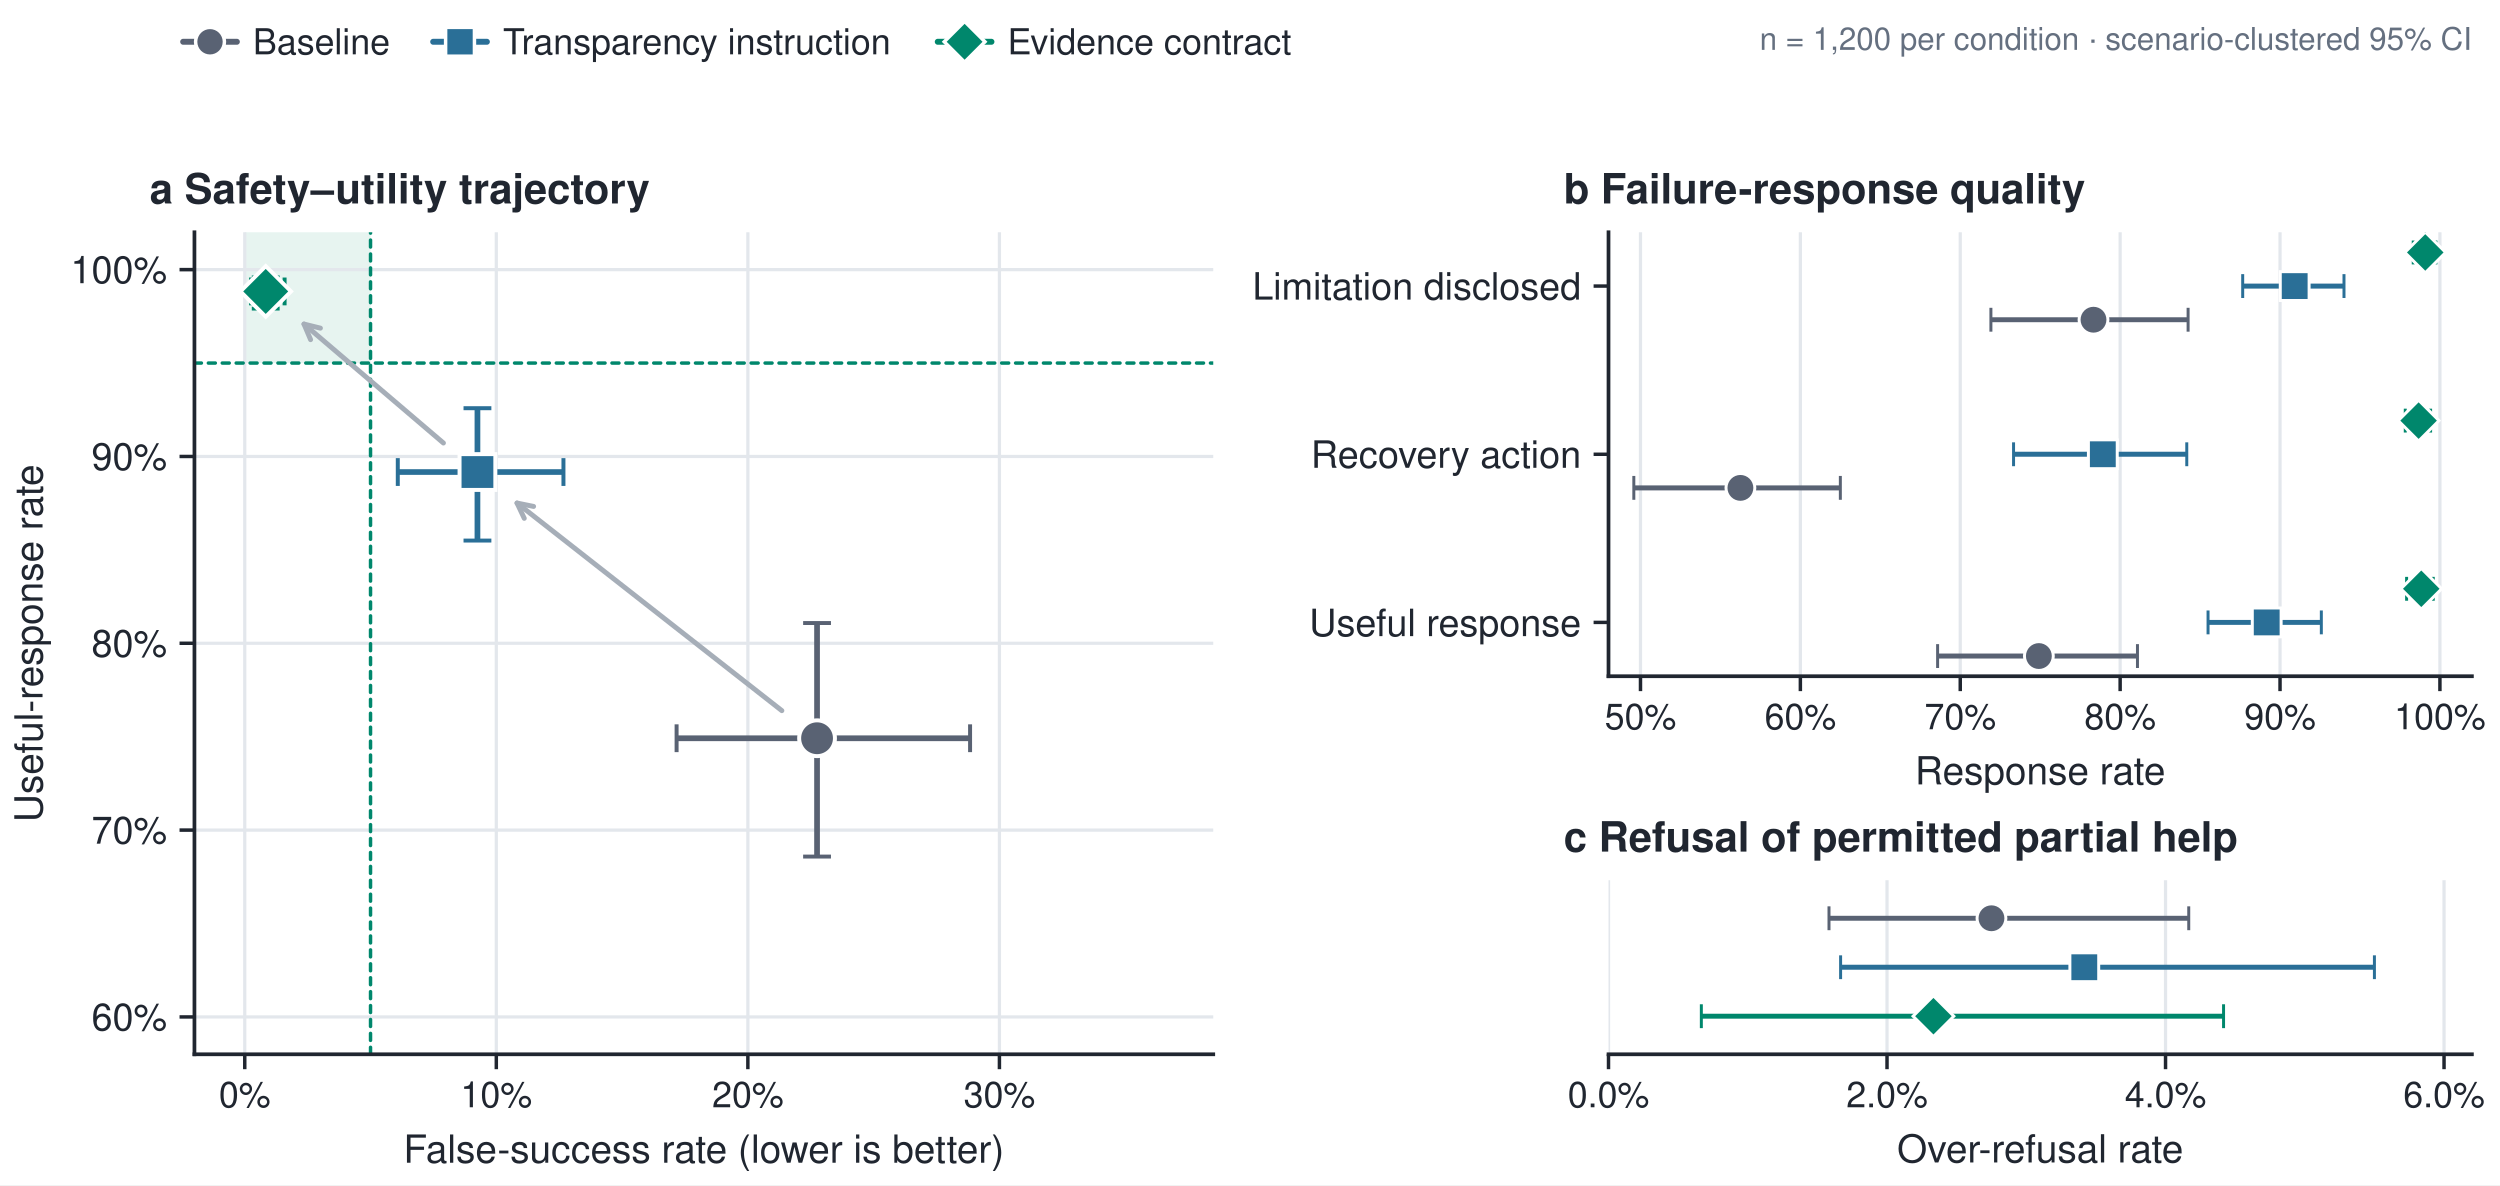
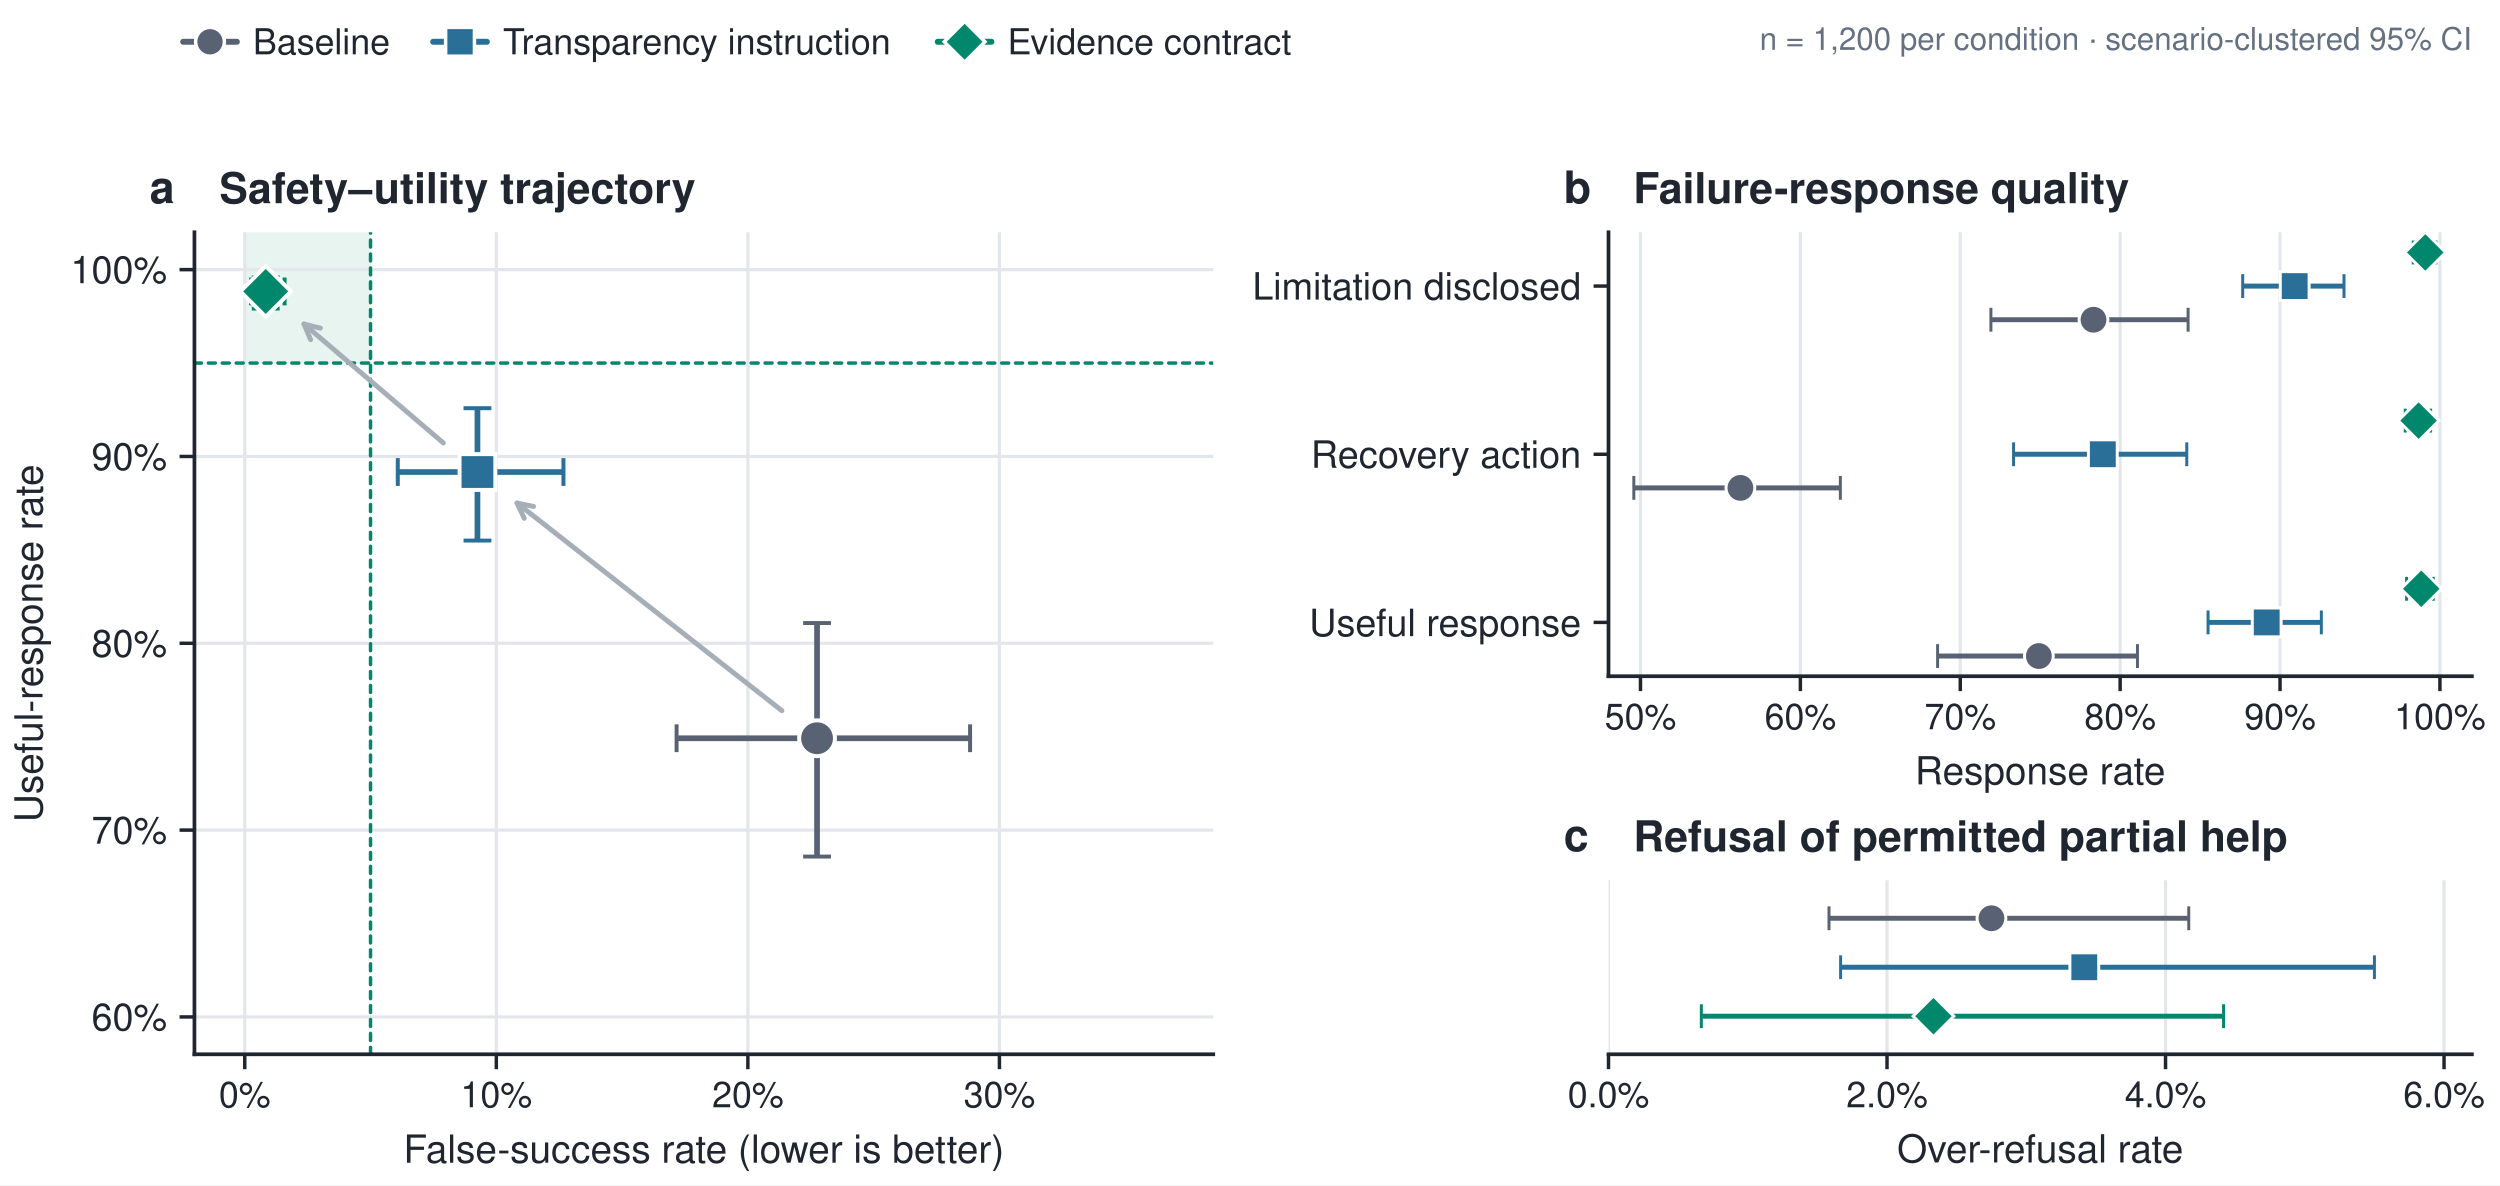
<svg xmlns="http://www.w3.org/2000/svg" xmlns:xlink="http://www.w3.org/1999/xlink" width="502.943pt" height="238.422pt" viewBox="0 0 502.943 238.422" version="1.1">
  <defs>
    <style type="text/css">*{stroke-linejoin: round; stroke-linecap: butt}</style>
  </defs>
  <g id="figure_1">
    <g id="patch_1">
      <path d="M 0 238.422 L 502.943 238.422 L 502.943 0 L 0 0 z " style="fill: #ffffff" />
    </g>
    <g id="axes_1">
      <g id="patch_2">
        <path d="M 39.117 212.098 L 244.077 212.098 L 244.077 46.728 L 39.117 46.728 z " style="fill: #ffffff" />
      </g>
      <g id="patch_3">
        <path d="M 49.239 73.037 L 74.542 73.037 L 74.542 46.728 L 49.239 46.728 z " clip-path="url(#pfae1d00a27)" style="fill: #e7f4f0" />
      </g>
      <g id="matplotlib.axis_1">
        <g id="xtick_1">
          <g id="line2d_1">
            <path d="M 49.239 212.098 L 49.239 46.728 " clip-path="url(#pfae1d00a27)" style="fill: none; stroke: #e3e7ec; stroke-width: 0.65; stroke-linecap: round" />
          </g>
          <g id="line2d_2">
            <defs>
              <path id="m3d1d67baf1" d="M 0 0 L 0 3 " style="stroke: #202630; stroke-width: 0.7" />
            </defs>
            <g>
              <use xlink:href="#m3d1d67baf1" x="49.239" y="212.098" style="fill: #202630; stroke: #202630; stroke-width: 0.7" />
            </g>
          </g>
          <g id="text_1">
            <text style="fill: #202630; font: 7.2px 'Helvetica', 'Arial', 'Liberation Sans', 'DejaVu Sans', sans-serif; text-anchor: middle" x="49.239" y="222.762" transform="rotate(-0 49.23878 222.7625)">0%</text>
          </g>
        </g>
        <g id="xtick_2">
          <g id="line2d_3">
            <path d="M 99.846 212.098 L 99.846 46.728 " clip-path="url(#pfae1d00a27)" style="fill: none; stroke: #e3e7ec; stroke-width: 0.65; stroke-linecap: round" />
          </g>
          <g id="line2d_4">
            <g>
              <use xlink:href="#m3d1d67baf1" x="99.846" y="212.098" style="fill: #202630; stroke: #202630; stroke-width: 0.7" />
            </g>
          </g>
          <g id="text_2">
            <text style="fill: #202630; font: 7.2px 'Helvetica', 'Arial', 'Liberation Sans', 'DejaVu Sans', sans-serif; text-anchor: middle" x="99.846" y="222.762" transform="rotate(-0 99.84614 222.7625)">10%</text>
          </g>
        </g>
        <g id="xtick_3">
          <g id="line2d_5">
            <path d="M 150.453 212.098 L 150.453 46.728 " clip-path="url(#pfae1d00a27)" style="fill: none; stroke: #e3e7ec; stroke-width: 0.65; stroke-linecap: round" />
          </g>
          <g id="line2d_6">
            <g>
              <use xlink:href="#m3d1d67baf1" x="150.453" y="212.098" style="fill: #202630; stroke: #202630; stroke-width: 0.7" />
            </g>
          </g>
          <g id="text_3">
            <text style="fill: #202630; font: 7.2px 'Helvetica', 'Arial', 'Liberation Sans', 'DejaVu Sans', sans-serif; text-anchor: middle" x="150.453" y="222.762" transform="rotate(-0 150.4535 222.7625)">20%</text>
          </g>
        </g>
        <g id="xtick_4">
          <g id="line2d_7">
            <path d="M 201.061 212.098 L 201.061 46.728 " clip-path="url(#pfae1d00a27)" style="fill: none; stroke: #e3e7ec; stroke-width: 0.65; stroke-linecap: round" />
          </g>
          <g id="line2d_8">
            <g>
              <use xlink:href="#m3d1d67baf1" x="201.061" y="212.098" style="fill: #202630; stroke: #202630; stroke-width: 0.7" />
            </g>
          </g>
          <g id="text_4">
            <text style="fill: #202630; font: 7.2px 'Helvetica', 'Arial', 'Liberation Sans', 'DejaVu Sans', sans-serif; text-anchor: middle" x="201.061" y="222.762" transform="rotate(-0 201.0609 222.7625)">30%</text>
          </g>
        </g>
        <g id="text_5">
          <text style="fill: #202630; font: 7.8px 'Helvetica', 'Arial', 'Liberation Sans', 'DejaVu Sans', sans-serif; text-anchor: middle" x="141.597" y="233.916" transform="rotate(-0 141.5972 233.9158)">False-success rate (lower is better)</text>
        </g>
      </g>
      <g id="matplotlib.axis_2">
        <g id="ytick_1">
          <g id="line2d_9">
            <path d="M 39.117 204.581 L 244.077 204.581 " clip-path="url(#pfae1d00a27)" style="fill: none; stroke: #e3e7ec; stroke-width: 0.65; stroke-linecap: round" />
          </g>
          <g id="line2d_10">
            <defs>
              <path id="m7f4ff4704a" d="M 0 0 L -3 0 " style="stroke: #202630; stroke-width: 0.7" />
            </defs>
            <g>
              <use xlink:href="#m7f4ff4704a" x="39.117" y="204.581" style="fill: #202630; stroke: #202630; stroke-width: 0.7" />
            </g>
          </g>
          <g id="text_6">
            <text style="fill: #202630; font: 7.6px 'Helvetica', 'Arial', 'Liberation Sans', 'DejaVu Sans', sans-serif; text-anchor: end" x="33.617" y="207.307" transform="rotate(-0 33.61731 207.3067)">60%</text>
          </g>
        </g>
        <g id="ytick_2">
          <g id="line2d_11">
            <path d="M 39.117 166.997 L 244.077 166.997 " clip-path="url(#pfae1d00a27)" style="fill: none; stroke: #e3e7ec; stroke-width: 0.65; stroke-linecap: round" />
          </g>
          <g id="line2d_12">
            <g>
              <use xlink:href="#m7f4ff4704a" x="39.117" y="166.997" style="fill: #202630; stroke: #202630; stroke-width: 0.7" />
            </g>
          </g>
          <g id="text_7">
            <text style="fill: #202630; font: 7.6px 'Helvetica', 'Arial', 'Liberation Sans', 'DejaVu Sans', sans-serif; text-anchor: end" x="33.617" y="169.723" transform="rotate(-0 33.61731 169.7227)">70%</text>
          </g>
        </g>
        <g id="ytick_3">
          <g id="line2d_13">
            <path d="M 39.117 129.413 L 244.077 129.413 " clip-path="url(#pfae1d00a27)" style="fill: none; stroke: #e3e7ec; stroke-width: 0.65; stroke-linecap: round" />
          </g>
          <g id="line2d_14">
            <g>
              <use xlink:href="#m7f4ff4704a" x="39.117" y="129.413" style="fill: #202630; stroke: #202630; stroke-width: 0.7" />
            </g>
          </g>
          <g id="text_8">
            <text style="fill: #202630; font: 7.6px 'Helvetica', 'Arial', 'Liberation Sans', 'DejaVu Sans', sans-serif; text-anchor: end" x="33.617" y="132.139" transform="rotate(-0 33.61731 132.1387)">80%</text>
          </g>
        </g>
        <g id="ytick_4">
          <g id="line2d_15">
            <path d="M 39.117 91.829 L 244.077 91.829 " clip-path="url(#pfae1d00a27)" style="fill: none; stroke: #e3e7ec; stroke-width: 0.65; stroke-linecap: round" />
          </g>
          <g id="line2d_16">
            <g>
              <use xlink:href="#m7f4ff4704a" x="39.117" y="91.829" style="fill: #202630; stroke: #202630; stroke-width: 0.7" />
            </g>
          </g>
          <g id="text_9">
            <text style="fill: #202630; font: 7.6px 'Helvetica', 'Arial', 'Liberation Sans', 'DejaVu Sans', sans-serif; text-anchor: end" x="33.617" y="94.555" transform="rotate(-0 33.61731 94.55471)">90%</text>
          </g>
        </g>
        <g id="ytick_5">
          <g id="line2d_17">
            <path d="M 39.117 54.245 L 244.077 54.245 " clip-path="url(#pfae1d00a27)" style="fill: none; stroke: #e3e7ec; stroke-width: 0.65; stroke-linecap: round" />
          </g>
          <g id="line2d_18">
            <g>
              <use xlink:href="#m7f4ff4704a" x="39.117" y="54.245" style="fill: #202630; stroke: #202630; stroke-width: 0.7" />
            </g>
          </g>
          <g id="text_10">
            <text style="fill: #202630; font: 7.6px 'Helvetica', 'Arial', 'Liberation Sans', 'DejaVu Sans', sans-serif; text-anchor: end" x="33.617" y="56.971" transform="rotate(-0 33.61731 56.97071)">100%</text>
          </g>
        </g>
        <g id="text_11">
          <text style="fill: #202630; font: 7.8px 'Helvetica', 'Arial', 'Liberation Sans', 'DejaVu Sans', sans-serif; text-anchor: middle" x="8.555" y="129.413" transform="rotate(-90 8.5545 129.4128)">Useful-response rate</text>
        </g>
      </g>
      <g id="line2d_19">
        <path d="M 74.542 212.098 L 74.542 46.728 " clip-path="url(#pfae1d00a27)" style="fill: none; stroke-dasharray: 1.4,1.4; stroke-dashoffset: 0; stroke: #00876c; stroke-width: 0.7; stroke-linecap: round" />
      </g>
      <g id="line2d_20">
        <path d="M 39.117 73.037 L 244.077 73.037 " clip-path="url(#pfae1d00a27)" style="fill: none; stroke-dasharray: 1.4,1.4; stroke-dashoffset: 0; stroke: #00876c; stroke-width: 0.7; stroke-linecap: round" />
      </g>
      <g id="patch_4">
        <path d="M 39.117 212.098 L 39.117 46.728 " style="fill: none; stroke: #202630; stroke-width: 0.75; stroke-linejoin: miter; stroke-linecap: square" />
      </g>
      <g id="patch_5">
        <path d="M 39.117 212.098 L 244.077 212.098 " style="fill: none; stroke: #202630; stroke-width: 0.75; stroke-linejoin: miter; stroke-linecap: square" />
      </g>
      <g id="LineCollection_1">
        <path d="M 136.115 148.518 L 195.157 148.518 " clip-path="url(#pfae1d00a27)" style="fill: none; stroke: #596273; stroke-width: 1.15" />
      </g>
      <g id="LineCollection_2">
        <path d="M 164.371 172.321 L 164.371 125.341 " clip-path="url(#pfae1d00a27)" style="fill: none; stroke: #596273; stroke-width: 1.15" />
      </g>
      <g id="line2d_21">
        <defs>
          <path id="me95a37f49b" d="M 0 2.8 L 0 -2.8 " style="stroke: #596273; stroke-width: 0.8" />
        </defs>
        <g clip-path="url(#pfae1d00a27)">
          <use xlink:href="#me95a37f49b" x="136.115" y="148.518" style="fill: #596273; stroke: #596273; stroke-width: 0.8" />
        </g>
      </g>
      <g id="line2d_22">
        <g clip-path="url(#pfae1d00a27)">
          <use xlink:href="#me95a37f49b" x="195.157" y="148.518" style="fill: #596273; stroke: #596273; stroke-width: 0.8" />
        </g>
      </g>
      <g id="line2d_23">
        <defs>
          <path id="maca12fb0c0" d="M 2.8 0 L -2.8 -0 " style="stroke: #596273; stroke-width: 0.8" />
        </defs>
        <g clip-path="url(#pfae1d00a27)">
          <use xlink:href="#maca12fb0c0" x="164.371" y="172.321" style="fill: #596273; stroke: #596273; stroke-width: 0.8" />
        </g>
      </g>
      <g id="line2d_24">
        <g clip-path="url(#pfae1d00a27)">
          <use xlink:href="#maca12fb0c0" x="164.371" y="125.341" style="fill: #596273; stroke: #596273; stroke-width: 0.8" />
        </g>
      </g>
      <g id="LineCollection_3">
        <path d="M 80.025 94.961 L 113.352 94.961 " clip-path="url(#pfae1d00a27)" style="fill: none; stroke: #2a6f97; stroke-width: 1.15" />
      </g>
      <g id="LineCollection_4">
        <path d="M 96.051 108.749 L 96.051 82.12 " clip-path="url(#pfae1d00a27)" style="fill: none; stroke: #2a6f97; stroke-width: 1.15" />
      </g>
      <g id="line2d_25">
        <defs>
          <path id="m3a5afd429e" d="M 0 2.8 L 0 -2.8 " style="stroke: #2a6f97; stroke-width: 0.8" />
        </defs>
        <g clip-path="url(#pfae1d00a27)">
          <use xlink:href="#m3a5afd429e" x="80.025" y="94.961" style="fill: #2a6f97; stroke: #2a6f97; stroke-width: 0.8" />
        </g>
      </g>
      <g id="line2d_26">
        <g clip-path="url(#pfae1d00a27)">
          <use xlink:href="#m3a5afd429e" x="113.352" y="94.961" style="fill: #2a6f97; stroke: #2a6f97; stroke-width: 0.8" />
        </g>
      </g>
      <g id="line2d_27">
        <defs>
          <path id="m8313e03633" d="M 2.8 0 L -2.8 -0 " style="stroke: #2a6f97; stroke-width: 0.8" />
        </defs>
        <g clip-path="url(#pfae1d00a27)">
          <use xlink:href="#m8313e03633" x="96.051" y="108.749" style="fill: #2a6f97; stroke: #2a6f97; stroke-width: 0.8" />
        </g>
      </g>
      <g id="line2d_28">
        <g clip-path="url(#pfae1d00a27)">
          <use xlink:href="#m8313e03633" x="96.051" y="82.12" style="fill: #2a6f97; stroke: #2a6f97; stroke-width: 0.8" />
        </g>
      </g>
      <g id="LineCollection_5">
        <path d="M 50.504 58.63 L 57.252 58.63 " clip-path="url(#pfae1d00a27)" style="fill: none; stroke: #00876c; stroke-width: 1.15" />
      </g>
      <g id="LineCollection_6">
        <path d="M 53.456 62.075 L 53.456 55.811 " clip-path="url(#pfae1d00a27)" style="fill: none; stroke: #00876c; stroke-width: 1.15" />
      </g>
      <g id="line2d_29">
        <defs>
          <path id="m8724abdf5b" d="M 0 2.8 L 0 -2.8 " style="stroke: #00876c; stroke-width: 0.8" />
        </defs>
        <g clip-path="url(#pfae1d00a27)">
          <use xlink:href="#m8724abdf5b" x="50.504" y="58.63" style="fill: #00876c; stroke: #00876c; stroke-width: 0.8" />
        </g>
      </g>
      <g id="line2d_30">
        <g clip-path="url(#pfae1d00a27)">
          <use xlink:href="#m8724abdf5b" x="57.252" y="58.63" style="fill: #00876c; stroke: #00876c; stroke-width: 0.8" />
        </g>
      </g>
      <g id="line2d_31">
        <defs>
          <path id="m95fbb507a3" d="M 2.8 0 L -2.8 -0 " style="stroke: #00876c; stroke-width: 0.8" />
        </defs>
        <g clip-path="url(#pfae1d00a27)">
          <use xlink:href="#m95fbb507a3" x="53.456" y="62.075" style="fill: #00876c; stroke: #00876c; stroke-width: 0.8" />
        </g>
      </g>
      <g id="line2d_32">
        <g clip-path="url(#pfae1d00a27)">
          <use xlink:href="#m95fbb507a3" x="53.456" y="55.811" style="fill: #00876c; stroke: #00876c; stroke-width: 0.8" />
        </g>
      </g>
      <g id="patch_6">
        <path d="M 157.288 142.966 Q 130.211 121.739 104.013 101.203 " style="fill: none; stroke: #a6aeb8; stroke-linecap: round" />
        <path d="M 105.468 104.275 L 104.013 101.203 L 107.344 101.882 " style="fill: none; stroke: #a6aeb8; stroke-linecap: round" />
      </g>
      <g id="patch_7">
        <path d="M 89.205 89.122 Q 74.755 76.797 61.156 65.197 " style="fill: none; stroke: #a6aeb8; stroke-linecap: round" />
        <path d="M 62.482 68.326 L 61.156 65.197 L 64.455 66.014 " style="fill: none; stroke: #a6aeb8; stroke-linecap: round" />
      </g>
      <g id="text_12">
-         <text style="fill: #202630; font: 700 8.4px 'Helvetica', 'Arial', 'Liberation Sans', 'DejaVu Sans', sans-serif; text-anchor: start" x="30.117" y="40.927" transform="rotate(-0 30.11731 40.92725)">a   Safety–utility trajectory</text>
+         <text style="fill: #202630; font: 700 9px 'Helvetica', 'Arial', 'Liberation Sans', 'DejaVu Sans', sans-serif; text-anchor: start" x="30.117" y="40.852" transform="rotate(-0 30.11731 40.85206)">a</text>
+       </g>
+       <g id="text_13">
+         <text style="fill: #202630; font: 600 8.6px 'Helvetica', 'Arial', 'Liberation Sans', 'DejaVu Sans', sans-serif; text-anchor: start" x="44.117" y="40.884" transform="rotate(-0 44.11731 40.88437)">Safety–utility trajectory</text>
      </g>
      <g id="line2d_33">
        <defs>
          <path id="mf0cdf22c8f" d="M 0 3.6 C 0.955 3.6 1.87 3.221 2.546 2.546 C 3.221 1.87 3.6 0.955 3.6 0 C 3.6 -0.955 3.221 -1.87 2.546 -2.546 C 1.87 -3.221 0.955 -3.6 0 -3.6 C -0.955 -3.6 -1.87 -3.221 -2.546 -2.546 C -3.221 -1.87 -3.6 -0.955 -3.6 0 C -3.6 0.955 -3.221 1.87 -2.546 2.546 C -1.87 3.221 -0.955 3.6 0 3.6 z " style="stroke: #ffffff; stroke-width: 0.8" />
        </defs>
        <g clip-path="url(#pfae1d00a27)">
          <use xlink:href="#mf0cdf22c8f" x="164.371" y="148.518" style="fill: #596273; stroke: #ffffff; stroke-width: 0.8" />
        </g>
      </g>
      <g id="line2d_34">
        <defs>
          <path id="m351c33732a" d="M -3.6 3.6 L 3.6 3.6 L 3.6 -3.6 L -3.6 -3.6 z " style="stroke: #ffffff; stroke-width: 0.8; stroke-linejoin: miter" />
        </defs>
        <g clip-path="url(#pfae1d00a27)">
          <use xlink:href="#m351c33732a" x="96.051" y="94.961" style="fill: #2a6f97; stroke: #ffffff; stroke-width: 0.8; stroke-linejoin: miter" />
        </g>
      </g>
      <g id="line2d_35">
        <defs>
          <path id="m8abf432d01" d="M -0 5.091 L 5.091 0 L 0 -5.091 L -5.091 -0 z " style="stroke: #ffffff; stroke-width: 0.8; stroke-linejoin: miter" />
        </defs>
        <g clip-path="url(#pfae1d00a27)">
          <use xlink:href="#m8abf432d01" x="53.456" y="58.63" style="fill: #00876c; stroke: #ffffff; stroke-width: 0.8; stroke-linejoin: miter" />
        </g>
      </g>
    </g>
    <g id="axes_2">
      <g id="patch_8">
        <path d="M 323.595 136.041 L 497.289 136.041 L 497.289 46.728 L 323.595 46.728 z " style="fill: #ffffff" />
      </g>
      <g id="matplotlib.axis_3">
        <g id="xtick_5">
          <g id="line2d_36">
            <path d="M 330.028 136.041 L 330.028 46.728 " clip-path="url(#p93f5da540d)" style="fill: none; stroke: #e3e7ec; stroke-width: 0.65; stroke-linecap: round" />
          </g>
          <g id="line2d_37">
            <g>
              <use xlink:href="#m3d1d67baf1" x="330.028" y="136.041" style="fill: #202630; stroke: #202630; stroke-width: 0.7" />
            </g>
          </g>
-           <g id="text_13">
+           <g id="text_14">
            <text style="fill: #202630; font: 7.2px 'Helvetica', 'Arial', 'Liberation Sans', 'DejaVu Sans', sans-serif; text-anchor: middle" x="330.028" y="146.706" transform="rotate(-0 330.0277 146.7061)">50%</text>
          </g>
        </g>
        <g id="xtick_6">
          <g id="line2d_38">
            <path d="M 362.193 136.041 L 362.193 46.728 " clip-path="url(#p93f5da540d)" style="fill: none; stroke: #e3e7ec; stroke-width: 0.65; stroke-linecap: round" />
          </g>
          <g id="line2d_39">
            <g>
              <use xlink:href="#m3d1d67baf1" x="362.193" y="136.041" style="fill: #202630; stroke: #202630; stroke-width: 0.7" />
            </g>
          </g>
-           <g id="text_14">
+           <g id="text_15">
            <text style="fill: #202630; font: 7.2px 'Helvetica', 'Arial', 'Liberation Sans', 'DejaVu Sans', sans-serif; text-anchor: middle" x="362.193" y="146.706" transform="rotate(-0 362.1934 146.7061)">60%</text>
          </g>
        </g>
        <g id="xtick_7">
          <g id="line2d_40">
            <path d="M 394.359 136.041 L 394.359 46.728 " clip-path="url(#p93f5da540d)" style="fill: none; stroke: #e3e7ec; stroke-width: 0.65; stroke-linecap: round" />
          </g>
          <g id="line2d_41">
            <g>
              <use xlink:href="#m3d1d67baf1" x="394.359" y="136.041" style="fill: #202630; stroke: #202630; stroke-width: 0.7" />
            </g>
          </g>
-           <g id="text_15">
+           <g id="text_16">
            <text style="fill: #202630; font: 7.2px 'Helvetica', 'Arial', 'Liberation Sans', 'DejaVu Sans', sans-serif; text-anchor: middle" x="394.359" y="146.706" transform="rotate(-0 394.3591 146.7061)">70%</text>
          </g>
        </g>
        <g id="xtick_8">
          <g id="line2d_42">
            <path d="M 426.525 136.041 L 426.525 46.728 " clip-path="url(#p93f5da540d)" style="fill: none; stroke: #e3e7ec; stroke-width: 0.65; stroke-linecap: round" />
          </g>
          <g id="line2d_43">
            <g>
              <use xlink:href="#m3d1d67baf1" x="426.525" y="136.041" style="fill: #202630; stroke: #202630; stroke-width: 0.7" />
            </g>
          </g>
-           <g id="text_16">
+           <g id="text_17">
            <text style="fill: #202630; font: 7.2px 'Helvetica', 'Arial', 'Liberation Sans', 'DejaVu Sans', sans-serif; text-anchor: middle" x="426.525" y="146.706" transform="rotate(-0 426.5248 146.7061)">80%</text>
          </g>
        </g>
        <g id="xtick_9">
          <g id="line2d_44">
            <path d="M 458.69 136.041 L 458.69 46.728 " clip-path="url(#p93f5da540d)" style="fill: none; stroke: #e3e7ec; stroke-width: 0.65; stroke-linecap: round" />
          </g>
          <g id="line2d_45">
            <g>
              <use xlink:href="#m3d1d67baf1" x="458.69" y="136.041" style="fill: #202630; stroke: #202630; stroke-width: 0.7" />
            </g>
          </g>
-           <g id="text_17">
+           <g id="text_18">
            <text style="fill: #202630; font: 7.2px 'Helvetica', 'Arial', 'Liberation Sans', 'DejaVu Sans', sans-serif; text-anchor: middle" x="458.69" y="146.706" transform="rotate(-0 458.6905 146.7061)">90%</text>
          </g>
        </g>
        <g id="xtick_10">
          <g id="line2d_46">
            <path d="M 490.856 136.041 L 490.856 46.728 " clip-path="url(#p93f5da540d)" style="fill: none; stroke: #e3e7ec; stroke-width: 0.65; stroke-linecap: round" />
          </g>
          <g id="line2d_47">
            <g>
              <use xlink:href="#m3d1d67baf1" x="490.856" y="136.041" style="fill: #202630; stroke: #202630; stroke-width: 0.7" />
            </g>
          </g>
-           <g id="text_18">
+           <g id="text_19">
            <text style="fill: #202630; font: 7.2px 'Helvetica', 'Arial', 'Liberation Sans', 'DejaVu Sans', sans-serif; text-anchor: middle" x="490.856" y="146.706" transform="rotate(-0 490.8562 146.7061)">100%</text>
          </g>
        </g>
-         <g id="text_19">
+         <g id="text_20">
          <text style="fill: #202630; font: 7.8px 'Helvetica', 'Arial', 'Liberation Sans', 'DejaVu Sans', sans-serif; text-anchor: middle" x="410.442" y="157.802" transform="rotate(-0 410.4419 157.8022)">Response rate</text>
        </g>
      </g>
      <g id="matplotlib.axis_4">
        <g id="ytick_6">
          <g id="line2d_48">
            <g>
              <use xlink:href="#m7f4ff4704a" x="323.595" y="57.554" style="fill: #202630; stroke: #202630; stroke-width: 0.7" />
            </g>
          </g>
-           <g id="text_20">
+           <g id="text_21">
            <text style="fill: #202630; font: 7.6px 'Helvetica', 'Arial', 'Liberation Sans', 'DejaVu Sans', sans-serif; text-anchor: end" x="318.095" y="60.28" transform="rotate(-0 318.0946 60.27975)">Limitation disclosed</text>
          </g>
        </g>
        <g id="ytick_7">
          <g id="line2d_49">
            <g>
              <use xlink:href="#m7f4ff4704a" x="323.595" y="91.385" style="fill: #202630; stroke: #202630; stroke-width: 0.7" />
            </g>
          </g>
-           <g id="text_21">
+           <g id="text_22">
            <text style="fill: #202630; font: 7.6px 'Helvetica', 'Arial', 'Liberation Sans', 'DejaVu Sans', sans-serif; text-anchor: end" x="318.095" y="94.111" transform="rotate(-0 318.0946 94.11053)">Recovery action</text>
          </g>
        </g>
        <g id="ytick_8">
          <g id="line2d_50">
            <g>
              <use xlink:href="#m7f4ff4704a" x="323.595" y="125.215" style="fill: #202630; stroke: #202630; stroke-width: 0.7" />
            </g>
          </g>
-           <g id="text_22">
+           <g id="text_23">
            <text style="fill: #202630; font: 7.6px 'Helvetica', 'Arial', 'Liberation Sans', 'DejaVu Sans', sans-serif; text-anchor: end" x="318.095" y="127.98" transform="rotate(-0 318.0946 127.9799)">Useful response</text>
          </g>
        </g>
      </g>
      <g id="patch_9">
        <path d="M 323.595 136.041 L 323.595 46.728 " style="fill: none; stroke: #202630; stroke-width: 0.75; stroke-linejoin: miter; stroke-linecap: square" />
      </g>
      <g id="patch_10">
        <path d="M 323.595 136.041 L 497.289 136.041 " style="fill: none; stroke: #202630; stroke-width: 0.75; stroke-linejoin: miter; stroke-linecap: square" />
      </g>
      <g id="LineCollection_7">
        <path d="M 400.524 64.32 L 440.195 64.32 " clip-path="url(#p93f5da540d)" style="fill: none; stroke: #596273" />
        <path d="M 328.687 98.151 L 370.235 98.151 " clip-path="url(#p93f5da540d)" style="fill: none; stroke: #596273" />
        <path d="M 389.802 131.982 L 430.009 131.982 " clip-path="url(#p93f5da540d)" style="fill: none; stroke: #596273" />
      </g>
      <g id="line2d_51">
        <defs>
          <path id="mfdf8320341" d="M 0 2.4 L 0 -2.4 " style="stroke: #596273; stroke-width: 0.6" />
        </defs>
        <g clip-path="url(#p93f5da540d)">
          <use xlink:href="#mfdf8320341" x="400.524" y="64.32" style="fill: #596273; stroke: #596273; stroke-width: 0.6" />
          <use xlink:href="#mfdf8320341" x="328.687" y="98.151" style="fill: #596273; stroke: #596273; stroke-width: 0.6" />
          <use xlink:href="#mfdf8320341" x="389.802" y="131.982" style="fill: #596273; stroke: #596273; stroke-width: 0.6" />
        </g>
      </g>
      <g id="line2d_52">
        <g clip-path="url(#p93f5da540d)">
          <use xlink:href="#mfdf8320341" x="440.195" y="64.32" style="fill: #596273; stroke: #596273; stroke-width: 0.6" />
          <use xlink:href="#mfdf8320341" x="370.235" y="98.151" style="fill: #596273; stroke: #596273; stroke-width: 0.6" />
          <use xlink:href="#mfdf8320341" x="430.009" y="131.982" style="fill: #596273; stroke: #596273; stroke-width: 0.6" />
        </g>
      </g>
      <g id="LineCollection_8">
        <path d="M 451.178 57.554 L 471.557 57.554 " clip-path="url(#p93f5da540d)" style="fill: none; stroke: #2a6f97" />
        <path d="M 405.081 91.385 L 439.927 91.385 " clip-path="url(#p93f5da540d)" style="fill: none; stroke: #2a6f97" />
        <path d="M 444.209 125.215 L 467 125.215 " clip-path="url(#p93f5da540d)" style="fill: none; stroke: #2a6f97" />
      </g>
      <g id="line2d_53">
        <defs>
          <path id="mf41c76b811" d="M 0 2.4 L 0 -2.4 " style="stroke: #2a6f97; stroke-width: 0.6" />
        </defs>
        <g clip-path="url(#p93f5da540d)">
          <use xlink:href="#mf41c76b811" x="451.178" y="57.554" style="fill: #2a6f97; stroke: #2a6f97; stroke-width: 0.6" />
          <use xlink:href="#mf41c76b811" x="405.081" y="91.385" style="fill: #2a6f97; stroke: #2a6f97; stroke-width: 0.6" />
          <use xlink:href="#mf41c76b811" x="444.209" y="125.215" style="fill: #2a6f97; stroke: #2a6f97; stroke-width: 0.6" />
        </g>
      </g>
      <g id="line2d_54">
        <g clip-path="url(#p93f5da540d)">
          <use xlink:href="#mf41c76b811" x="471.557" y="57.554" style="fill: #2a6f97; stroke: #2a6f97; stroke-width: 0.6" />
          <use xlink:href="#mf41c76b811" x="439.927" y="91.385" style="fill: #2a6f97; stroke: #2a6f97; stroke-width: 0.6" />
          <use xlink:href="#mf41c76b811" x="467" y="125.215" style="fill: #2a6f97; stroke: #2a6f97; stroke-width: 0.6" />
        </g>
      </g>
      <g id="LineCollection_9">
        <path d="M 485.489 50.788 L 490.052 50.788 " clip-path="url(#p93f5da540d)" style="fill: none; stroke: #00876c" />
        <path d="M 483.887 84.618 L 488.98 84.618 " clip-path="url(#p93f5da540d)" style="fill: none; stroke: #00876c" />
        <path d="M 484.155 118.449 L 489.516 118.449 " clip-path="url(#p93f5da540d)" style="fill: none; stroke: #00876c" />
      </g>
      <g id="line2d_55">
        <defs>
          <path id="me2921b6c5e" d="M 0 2.4 L 0 -2.4 " style="stroke: #00876c; stroke-width: 0.6" />
        </defs>
        <g clip-path="url(#p93f5da540d)">
          <use xlink:href="#me2921b6c5e" x="485.489" y="50.788" style="fill: #00876c; stroke: #00876c; stroke-width: 0.6" />
          <use xlink:href="#me2921b6c5e" x="483.887" y="84.618" style="fill: #00876c; stroke: #00876c; stroke-width: 0.6" />
          <use xlink:href="#me2921b6c5e" x="484.155" y="118.449" style="fill: #00876c; stroke: #00876c; stroke-width: 0.6" />
        </g>
      </g>
      <g id="line2d_56">
        <g clip-path="url(#p93f5da540d)">
          <use xlink:href="#me2921b6c5e" x="490.052" y="50.788" style="fill: #00876c; stroke: #00876c; stroke-width: 0.6" />
          <use xlink:href="#me2921b6c5e" x="488.98" y="84.618" style="fill: #00876c; stroke: #00876c; stroke-width: 0.6" />
          <use xlink:href="#me2921b6c5e" x="489.516" y="118.449" style="fill: #00876c; stroke: #00876c; stroke-width: 0.6" />
        </g>
      </g>
-       <g id="text_23">
-         <text style="fill: #202630; font: 700 8.4px 'Helvetica', 'Arial', 'Liberation Sans', 'DejaVu Sans', sans-serif; text-anchor: start" x="314.595" y="40.927" transform="rotate(-0 314.5946 40.92725)">b   Failure-response quality</text>
+       <g id="text_24">
+         <text style="fill: #202630; font: 700 9px 'Helvetica', 'Arial', 'Liberation Sans', 'DejaVu Sans', sans-serif; text-anchor: start" x="314.595" y="40.852" transform="rotate(-0 314.5946 40.85206)">b</text>
+       </g>
+       <g id="text_25">
+         <text style="fill: #202630; font: 600 8.6px 'Helvetica', 'Arial', 'Liberation Sans', 'DejaVu Sans', sans-serif; text-anchor: start" x="328.595" y="40.884" transform="rotate(-0 328.5946 40.88437)">Failure-response quality</text>
      </g>
      <g id="line2d_57">
        <defs>
          <path id="m15468b98dc" d="M 0 2.9 C 0.769 2.9 1.507 2.594 2.051 2.051 C 2.594 1.507 2.9 0.769 2.9 0 C 2.9 -0.769 2.594 -1.507 2.051 -2.051 C 1.507 -2.594 0.769 -2.9 0 -2.9 C -0.769 -2.9 -1.507 -2.594 -2.051 -2.051 C -2.594 -1.507 -2.9 -0.769 -2.9 0 C -2.9 0.769 -2.594 1.507 -2.051 2.051 C -1.507 2.594 -0.769 2.9 0 2.9 z " style="stroke: #ffffff; stroke-width: 0.6" />
        </defs>
        <g clip-path="url(#p93f5da540d)">
          <use xlink:href="#m15468b98dc" x="421.164" y="64.32" style="fill: #596273; stroke: #ffffff; stroke-width: 0.6" />
          <use xlink:href="#m15468b98dc" x="350.131" y="98.151" style="fill: #596273; stroke: #ffffff; stroke-width: 0.6" />
          <use xlink:href="#m15468b98dc" x="410.174" y="131.982" style="fill: #596273; stroke: #ffffff; stroke-width: 0.6" />
        </g>
      </g>
      <g id="line2d_58">
        <defs>
          <path id="m8ae4201cd0" d="M -2.9 2.9 L 2.9 2.9 L 2.9 -2.9 L -2.9 -2.9 z " style="stroke: #ffffff; stroke-width: 0.6; stroke-linejoin: miter" />
        </defs>
        <g clip-path="url(#p93f5da540d)">
          <use xlink:href="#m8ae4201cd0" x="461.639" y="57.554" style="fill: #2a6f97; stroke: #ffffff; stroke-width: 0.6; stroke-linejoin: miter" />
          <use xlink:href="#m8ae4201cd0" x="423.04" y="91.385" style="fill: #2a6f97; stroke: #ffffff; stroke-width: 0.6; stroke-linejoin: miter" />
          <use xlink:href="#m8ae4201cd0" x="456.01" y="125.215" style="fill: #2a6f97; stroke: #ffffff; stroke-width: 0.6; stroke-linejoin: miter" />
        </g>
      </g>
      <g id="line2d_59">
        <defs>
          <path id="mcc574df8b5" d="M -0 4.101 L 4.101 0 L -0 -4.101 L -4.101 0 z " style="stroke: #ffffff; stroke-width: 0.6; stroke-linejoin: miter" />
        </defs>
        <g clip-path="url(#p93f5da540d)">
          <use xlink:href="#mcc574df8b5" x="487.908" y="50.788" style="fill: #00876c; stroke: #ffffff; stroke-width: 0.6; stroke-linejoin: miter" />
          <use xlink:href="#mcc574df8b5" x="486.567" y="84.618" style="fill: #00876c; stroke: #ffffff; stroke-width: 0.6; stroke-linejoin: miter" />
          <use xlink:href="#mcc574df8b5" x="487.104" y="118.449" style="fill: #00876c; stroke: #ffffff; stroke-width: 0.6; stroke-linejoin: miter" />
        </g>
      </g>
    </g>
    <g id="axes_3">
      <g id="patch_11">
        <path d="M 323.595 212.098 L 497.289 212.098 L 497.289 177.073 L 323.595 177.073 z " style="fill: #ffffff" />
      </g>
      <g id="matplotlib.axis_5">
        <g id="xtick_11">
          <g id="line2d_60">
            <path d="M 323.595 212.098 L 323.595 177.073 " clip-path="url(#pf570ecdff6)" style="fill: none; stroke: #e3e7ec; stroke-width: 0.65; stroke-linecap: round" />
          </g>
          <g id="line2d_61">
            <g>
              <use xlink:href="#m3d1d67baf1" x="323.595" y="212.098" style="fill: #202630; stroke: #202630; stroke-width: 0.7" />
            </g>
          </g>
-           <g id="text_24">
+           <g id="text_26">
            <text style="fill: #202630; font: 7.2px 'Helvetica', 'Arial', 'Liberation Sans', 'DejaVu Sans', sans-serif; text-anchor: middle" x="323.595" y="222.762" transform="rotate(-0 323.5946 222.7625)">0.0%</text>
          </g>
        </g>
        <g id="xtick_12">
          <g id="line2d_62">
            <path d="M 379.625 212.098 L 379.625 177.073 " clip-path="url(#pf570ecdff6)" style="fill: none; stroke: #e3e7ec; stroke-width: 0.65; stroke-linecap: round" />
          </g>
          <g id="line2d_63">
            <g>
              <use xlink:href="#m3d1d67baf1" x="379.625" y="212.098" style="fill: #202630; stroke: #202630; stroke-width: 0.7" />
            </g>
          </g>
-           <g id="text_25">
+           <g id="text_27">
            <text style="fill: #202630; font: 7.2px 'Helvetica', 'Arial', 'Liberation Sans', 'DejaVu Sans', sans-serif; text-anchor: middle" x="379.625" y="222.762" transform="rotate(-0 379.6251 222.7625)">2.0%</text>
          </g>
        </g>
        <g id="xtick_13">
          <g id="line2d_64">
            <path d="M 435.656 212.098 L 435.656 177.073 " clip-path="url(#pf570ecdff6)" style="fill: none; stroke: #e3e7ec; stroke-width: 0.65; stroke-linecap: round" />
          </g>
          <g id="line2d_65">
            <g>
              <use xlink:href="#m3d1d67baf1" x="435.656" y="212.098" style="fill: #202630; stroke: #202630; stroke-width: 0.7" />
            </g>
          </g>
-           <g id="text_26">
+           <g id="text_28">
            <text style="fill: #202630; font: 7.2px 'Helvetica', 'Arial', 'Liberation Sans', 'DejaVu Sans', sans-serif; text-anchor: middle" x="435.656" y="222.762" transform="rotate(-0 435.6557 222.7625)">4.0%</text>
          </g>
        </g>
        <g id="xtick_14">
          <g id="line2d_66">
            <path d="M 491.686 212.098 L 491.686 177.073 " clip-path="url(#pf570ecdff6)" style="fill: none; stroke: #e3e7ec; stroke-width: 0.65; stroke-linecap: round" />
          </g>
          <g id="line2d_67">
            <g>
              <use xlink:href="#m3d1d67baf1" x="491.686" y="212.098" style="fill: #202630; stroke: #202630; stroke-width: 0.7" />
            </g>
          </g>
-           <g id="text_27">
+           <g id="text_29">
            <text style="fill: #202630; font: 7.2px 'Helvetica', 'Arial', 'Liberation Sans', 'DejaVu Sans', sans-serif; text-anchor: middle" x="491.686" y="222.762" transform="rotate(-0 491.6863 222.7625)">6.0%</text>
          </g>
        </g>
-         <g id="text_28">
+         <g id="text_30">
          <text style="fill: #202630; font: 7.8px 'Helvetica', 'Arial', 'Liberation Sans', 'DejaVu Sans', sans-serif; text-anchor: middle" x="410.442" y="233.859" transform="rotate(-0 410.4419 233.8585)">Over-refusal rate</text>
        </g>
      </g>
      <g id="matplotlib.axis_6" />
      <g id="patch_12">
        <path d="M 323.595 212.098 L 497.289 212.098 " style="fill: none; stroke: #202630; stroke-width: 0.75; stroke-linejoin: miter; stroke-linecap: square" />
      </g>
      <g id="LineCollection_10">
        <path d="M 367.952 184.734 L 440.325 184.734 " clip-path="url(#pf570ecdff6)" style="fill: none; stroke: #596273" />
      </g>
      <g id="line2d_68">
        <g clip-path="url(#pf570ecdff6)">
          <use xlink:href="#mfdf8320341" x="367.952" y="184.734" style="fill: #596273; stroke: #596273; stroke-width: 0.6" />
        </g>
      </g>
      <g id="line2d_69">
        <g clip-path="url(#pf570ecdff6)">
          <use xlink:href="#mfdf8320341" x="440.325" y="184.734" style="fill: #596273; stroke: #596273; stroke-width: 0.6" />
        </g>
      </g>
      <g id="LineCollection_11">
        <path d="M 370.287 194.585 L 477.679 194.585 " clip-path="url(#pf570ecdff6)" style="fill: none; stroke: #2a6f97" />
      </g>
      <g id="line2d_70">
        <g clip-path="url(#pf570ecdff6)">
          <use xlink:href="#mf41c76b811" x="370.287" y="194.585" style="fill: #2a6f97; stroke: #2a6f97; stroke-width: 0.6" />
        </g>
      </g>
      <g id="line2d_71">
        <g clip-path="url(#pf570ecdff6)">
          <use xlink:href="#mf41c76b811" x="477.679" y="194.585" style="fill: #2a6f97; stroke: #2a6f97; stroke-width: 0.6" />
        </g>
      </g>
      <g id="LineCollection_12">
        <path d="M 342.271 204.436 L 447.329 204.436 " clip-path="url(#pf570ecdff6)" style="fill: none; stroke: #00876c" />
      </g>
      <g id="line2d_72">
        <g clip-path="url(#pf570ecdff6)">
          <use xlink:href="#me2921b6c5e" x="342.271" y="204.436" style="fill: #00876c; stroke: #00876c; stroke-width: 0.6" />
        </g>
      </g>
      <g id="line2d_73">
        <g clip-path="url(#pf570ecdff6)">
          <use xlink:href="#me2921b6c5e" x="447.329" y="204.436" style="fill: #00876c; stroke: #00876c; stroke-width: 0.6" />
        </g>
      </g>
-       <g id="text_29">
-         <text style="fill: #202630; font: 700 8.4px 'Helvetica', 'Arial', 'Liberation Sans', 'DejaVu Sans', sans-serif; text-anchor: start" x="314.595" y="171.322" transform="rotate(-0 314.5946 171.3219)">c   Refusal of permitted partial help</text>
+       <g id="text_31">
+         <text style="fill: #202630; font: 700 9px 'Helvetica', 'Arial', 'Liberation Sans', 'DejaVu Sans', sans-serif; text-anchor: start" x="314.595" y="171.197" transform="rotate(-0 314.5946 171.1969)">c</text>
+       </g>
+       <g id="text_32">
+         <text style="fill: #202630; font: 600 8.6px 'Helvetica', 'Arial', 'Liberation Sans', 'DejaVu Sans', sans-serif; text-anchor: start" x="328.595" y="171.28" transform="rotate(-0 328.5946 171.2802)">Refusal of permitted partial help</text>
      </g>
      <g id="line2d_74">
        <g clip-path="url(#pf570ecdff6)">
          <use xlink:href="#m15468b98dc" x="400.637" y="184.734" style="fill: #596273; stroke: #ffffff; stroke-width: 0.6" />
        </g>
      </g>
      <g id="line2d_75">
        <g clip-path="url(#pf570ecdff6)">
          <use xlink:href="#m8ae4201cd0" x="419.313" y="194.585" style="fill: #2a6f97; stroke: #ffffff; stroke-width: 0.6; stroke-linejoin: miter" />
        </g>
      </g>
      <g id="line2d_76">
        <g clip-path="url(#pf570ecdff6)">
          <use xlink:href="#mcc574df8b5" x="388.964" y="204.436" style="fill: #00876c; stroke: #ffffff; stroke-width: 0.6; stroke-linejoin: miter" />
        </g>
      </g>
    </g>
-     <g id="text_30">
+     <g id="text_33">
      <text style="fill: #657080; font: 6.3px 'Helvetica', 'Arial', 'Liberation Sans', 'DejaVu Sans', sans-serif; text-anchor: end" x="497.289" y="10.028" transform="rotate(-0 497.2893 10.02791)">n = 1,200 per condition · scenario-clustered 95% CI</text>
    </g>
    <g id="legend_1">
      <g id="line2d_77">
        <path d="M 36.849 8.405 L 42.249 8.405 L 47.649 8.405 " style="fill: none; stroke: #596273; stroke-width: 1.2; stroke-linecap: round" />
        <defs>
          <path id="m7d1d8c8bb4" d="M 0 2.9 C 0.769 2.9 1.507 2.594 2.051 2.051 C 2.594 1.507 2.9 0.769 2.9 0 C 2.9 -0.769 2.594 -1.507 2.051 -2.051 C 1.507 -2.594 0.769 -2.9 0 -2.9 C -0.769 -2.9 -1.507 -2.594 -2.051 -2.051 C -2.594 -1.507 -2.9 -0.769 -2.9 0 C -2.9 0.769 -2.594 1.507 -2.051 2.051 C -1.507 2.594 -0.769 2.9 0 2.9 z " style="stroke: #ffffff; stroke-width: 0.7" />
        </defs>
        <g>
          <use xlink:href="#m7d1d8c8bb4" x="42.249" y="8.405" style="fill: #596273; stroke: #ffffff; stroke-width: 0.7" />
        </g>
      </g>
-       <g id="text_31">
+       <g id="text_34">
        <text style="fill: #202630; font: 7.2px 'Helvetica', 'Arial', 'Liberation Sans', 'DejaVu Sans', sans-serif; text-anchor: start" x="50.889" y="10.925" transform="rotate(-0 50.88931 10.92488)">Baseline</text>
      </g>
      <g id="line2d_78">
        <path d="M 87.147 8.405 L 92.547 8.405 L 97.947 8.405 " style="fill: none; stroke: #2a6f97; stroke-width: 1.2; stroke-linecap: round" />
        <defs>
          <path id="ma388631d15" d="M -2.9 2.9 L 2.9 2.9 L 2.9 -2.9 L -2.9 -2.9 z " style="stroke: #ffffff; stroke-width: 0.7; stroke-linejoin: miter" />
        </defs>
        <g>
          <use xlink:href="#ma388631d15" x="92.547" y="8.405" style="fill: #2a6f97; stroke: #ffffff; stroke-width: 0.7; stroke-linejoin: miter" />
        </g>
      </g>
-       <g id="text_32">
+       <g id="text_35">
        <text style="fill: #202630; font: 7.2px 'Helvetica', 'Arial', 'Liberation Sans', 'DejaVu Sans', sans-serif; text-anchor: start" x="101.187" y="10.925" transform="rotate(-0 101.1869 10.92488)">Transparency instruction</text>
      </g>
      <g id="line2d_79">
        <path d="M 188.656 8.405 L 194.056 8.405 L 199.456 8.405 " style="fill: none; stroke: #00876c; stroke-width: 1.2; stroke-linecap: round" />
        <defs>
          <path id="mdd67b8f927" d="M -0 4.101 L 4.101 0 L -0 -4.101 L -4.101 0 z " style="stroke: #ffffff; stroke-width: 0.7; stroke-linejoin: miter" />
        </defs>
        <g>
          <use xlink:href="#mdd67b8f927" x="194.056" y="8.405" style="fill: #00876c; stroke: #ffffff; stroke-width: 0.7; stroke-linejoin: miter" />
        </g>
      </g>
-       <g id="text_33">
+       <g id="text_36">
        <text style="fill: #202630; font: 7.2px 'Helvetica', 'Arial', 'Liberation Sans', 'DejaVu Sans', sans-serif; text-anchor: start" x="202.696" y="10.925" transform="rotate(-0 202.6957 10.92488)">Evidence contract</text>
      </g>
    </g>
  </g>
  <defs>
    <clipPath id="pfae1d00a27">
      <rect x="39.117" y="46.728" width="204.96" height="165.37" />
    </clipPath>
    <clipPath id="p93f5da540d">
      <rect x="323.595" y="46.728" width="173.695" height="89.313" />
    </clipPath>
    <clipPath id="pf570ecdff6">
      <rect x="323.595" y="177.073" width="173.695" height="35.025" />
    </clipPath>
  </defs>
</svg>
